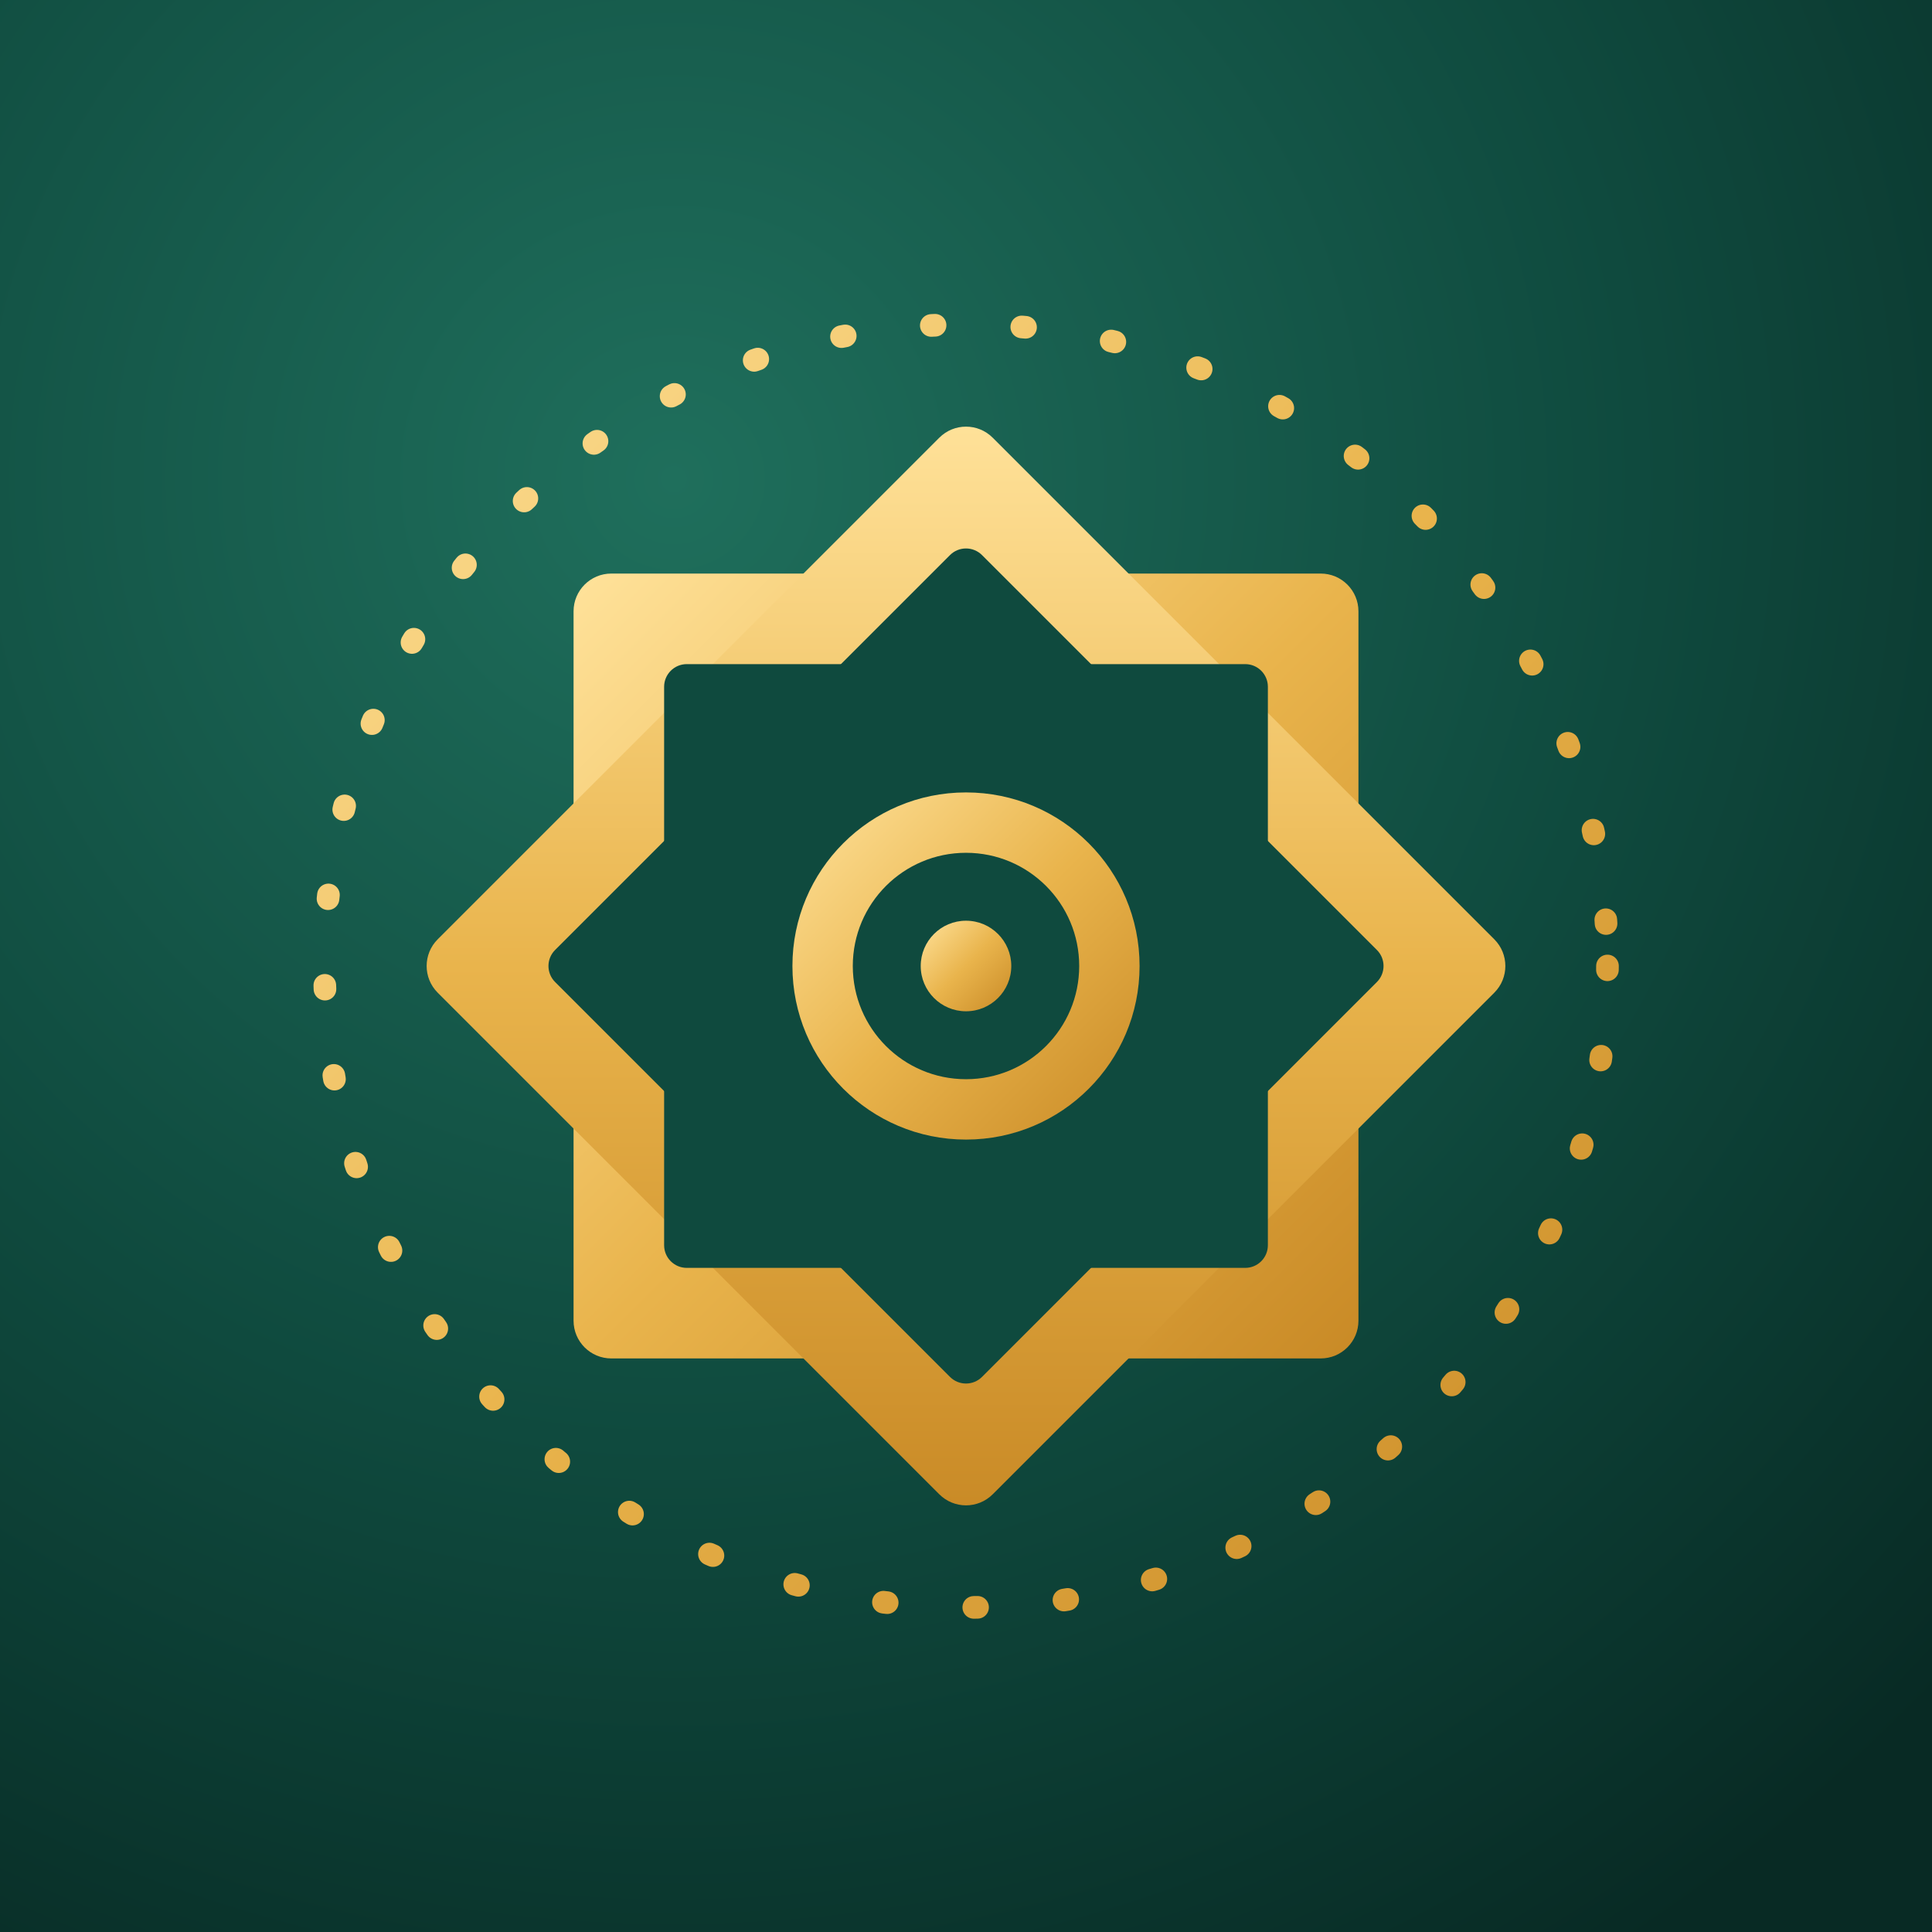
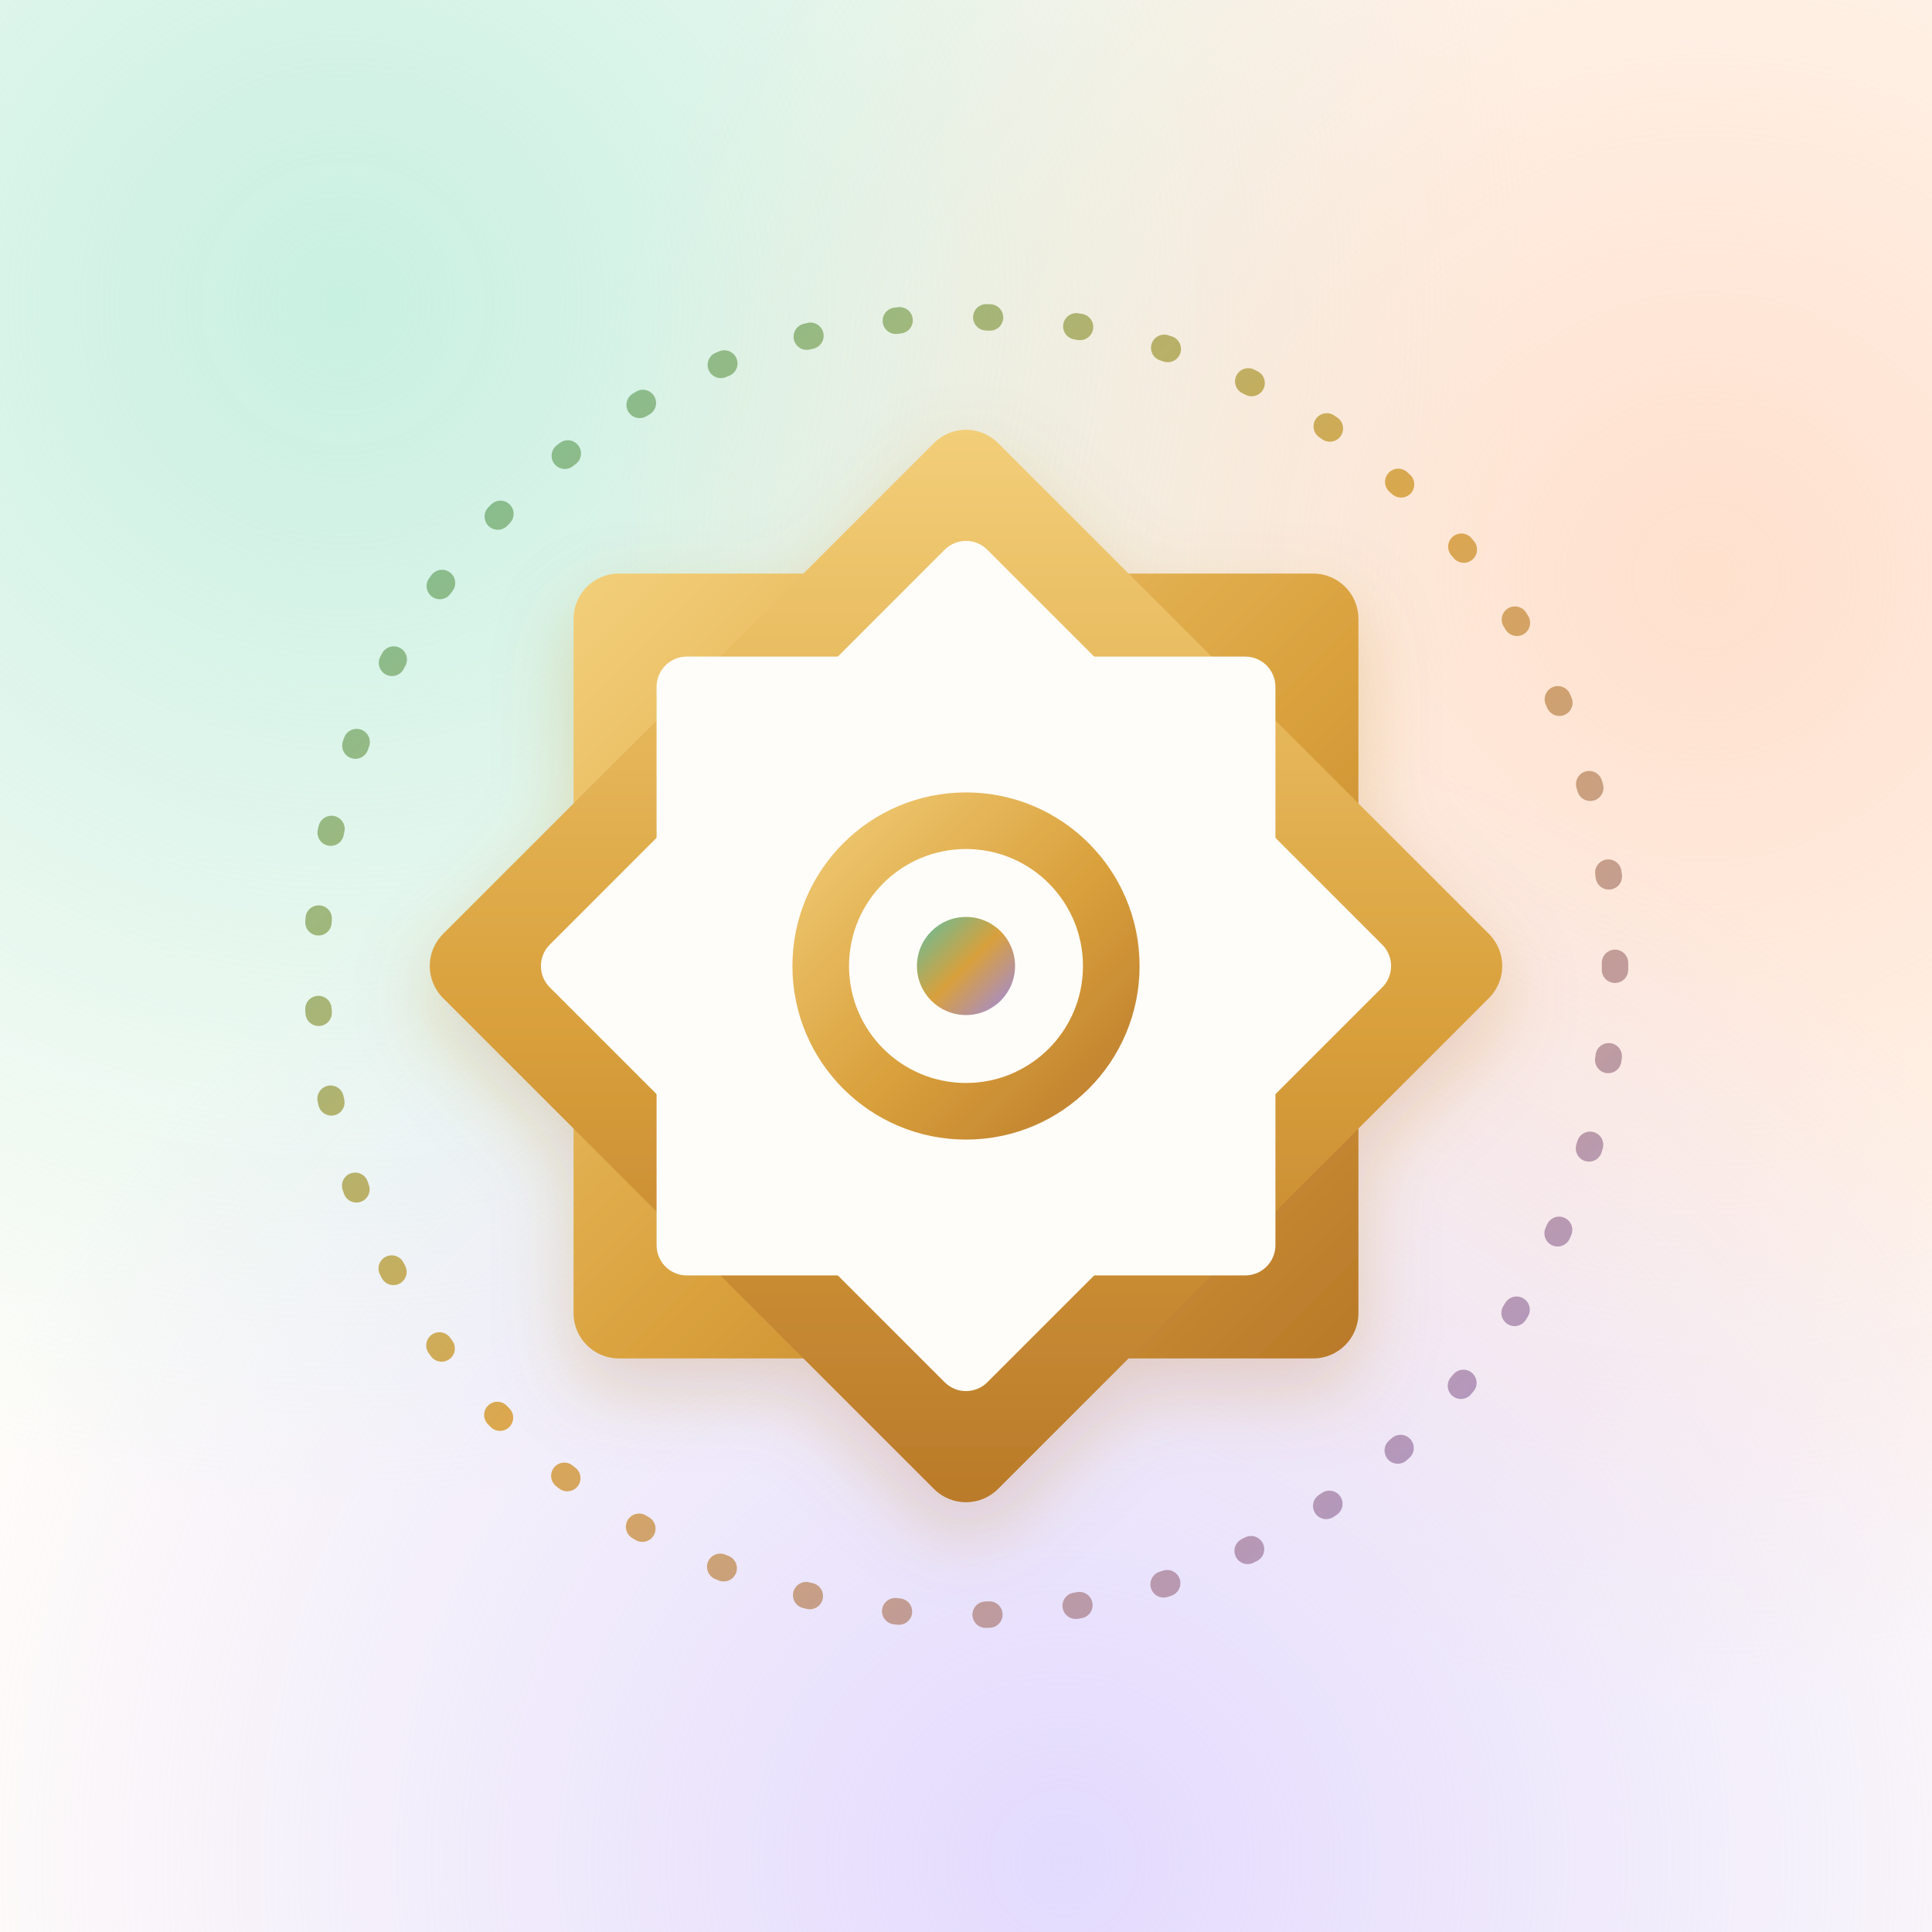
<svg xmlns="http://www.w3.org/2000/svg" viewBox="0 0 512 512">
  <defs>
-     <radialGradient id="bg" cx="35%" cy="25%" r="90%">
-       <stop offset="0" stop-color="#1f6f5c" />
-       <stop offset=".55" stop-color="#0f4a3e" />
-       <stop offset="1" stop-color="#082a24" />
+     <radialGradient id="a1" cx="18%" cy="16%" r="62%">
+       <stop offset="0" stop-color="#bfeedd" stop-opacity=".85" />
+       <stop offset="1" stop-color="#bfeedd" stop-opacity="0" />
+     </radialGradient>
+     <radialGradient id="a2" cx="88%" cy="30%" r="58%">
+       <stop offset="0" stop-color="#ffd9c2" stop-opacity=".8" />
+       <stop offset="1" stop-color="#ffd9c2" stop-opacity="0" />
+     </radialGradient>
+     <radialGradient id="a3" cx="55%" cy="96%" r="60%">
+       <stop offset="0" stop-color="#dcd2ff" stop-opacity=".8" />
+       <stop offset="1" stop-color="#dcd2ff" stop-opacity="0" />
    </radialGradient>
    <linearGradient id="gold" x1="0" y1="0" x2="1" y2="1">
-       <stop offset="0" stop-color="#ffe29a" />
-       <stop offset=".5" stop-color="#e9b44c" />
-       <stop offset="1" stop-color="#c98a26" />
+       <stop offset="0" stop-color="#f3cf7a" />
+       <stop offset=".55" stop-color="#d9a03c" />
+       <stop offset="1" stop-color="#b9792a" />
    </linearGradient>
+     <linearGradient id="ring" x1="0" y1="0" x2="1" y2="1">
+       <stop offset="0" stop-color="#5fbf9f" />
+       <stop offset=".5" stop-color="#d9a03c" />
+       <stop offset="1" stop-color="#9c88e6" />
+     </linearGradient>
+     <filter id="sh" x="-20%" y="-20%" width="140%" height="140%">
+       <feDropShadow dx="0" dy="8" stdDeviation="10" flood-color="#b9792a" flood-opacity=".25" />
+     </filter>
  </defs>
-   <rect width="512" height="512" fill="url(#bg)" />
-   <g fill="url(#gold)">
-     <circle cx="256" cy="256" r="170" fill="none" stroke="url(#gold)" stroke-width="6" stroke-dasharray="1 23" stroke-linecap="round" />
-   </g>
-   <g transform="translate(256 256)">
-     <rect x="-104" y="-104" width="208" height="208" rx="10" fill="url(#gold)" />
-     <rect x="-104" y="-104" width="208" height="208" rx="10" fill="url(#gold)" transform="rotate(45)" />
-     <rect x="-80" y="-80" width="160" height="160" rx="6" fill="#0f4a3e" />
-     <rect x="-80" y="-80" width="160" height="160" rx="6" fill="#0f4a3e" transform="rotate(45)" />
+   <rect width="512" height="512" fill="#fffdf9" />
+   <rect width="512" height="512" fill="url(#a1)" />
+   <rect width="512" height="512" fill="url(#a2)" />
+   <rect width="512" height="512" fill="url(#a3)" />
+   <circle cx="256" cy="256" r="172" fill="none" stroke="url(#ring)" stroke-width="7" stroke-dasharray="1 23" stroke-linecap="round" opacity=".9" />
+   <g transform="translate(256 256)" filter="url(#sh)">
+     <rect x="-104" y="-104" width="208" height="208" rx="12" fill="url(#gold)" />
+     <rect x="-104" y="-104" width="208" height="208" rx="12" fill="url(#gold)" transform="rotate(45)" />
+     <rect x="-82" y="-82" width="164" height="164" rx="8" fill="#fffdf9" />
+     <rect x="-82" y="-82" width="164" height="164" rx="8" fill="#fffdf9" transform="rotate(45)" />
    <circle r="46" fill="url(#gold)" />
-     <circle r="30" fill="#0f4a3e" />
-     <circle r="12" fill="url(#gold)" />
+     <circle r="31" fill="#fffdf9" />
+     <circle r="13" fill="url(#ring)" />
  </g>
</svg>
